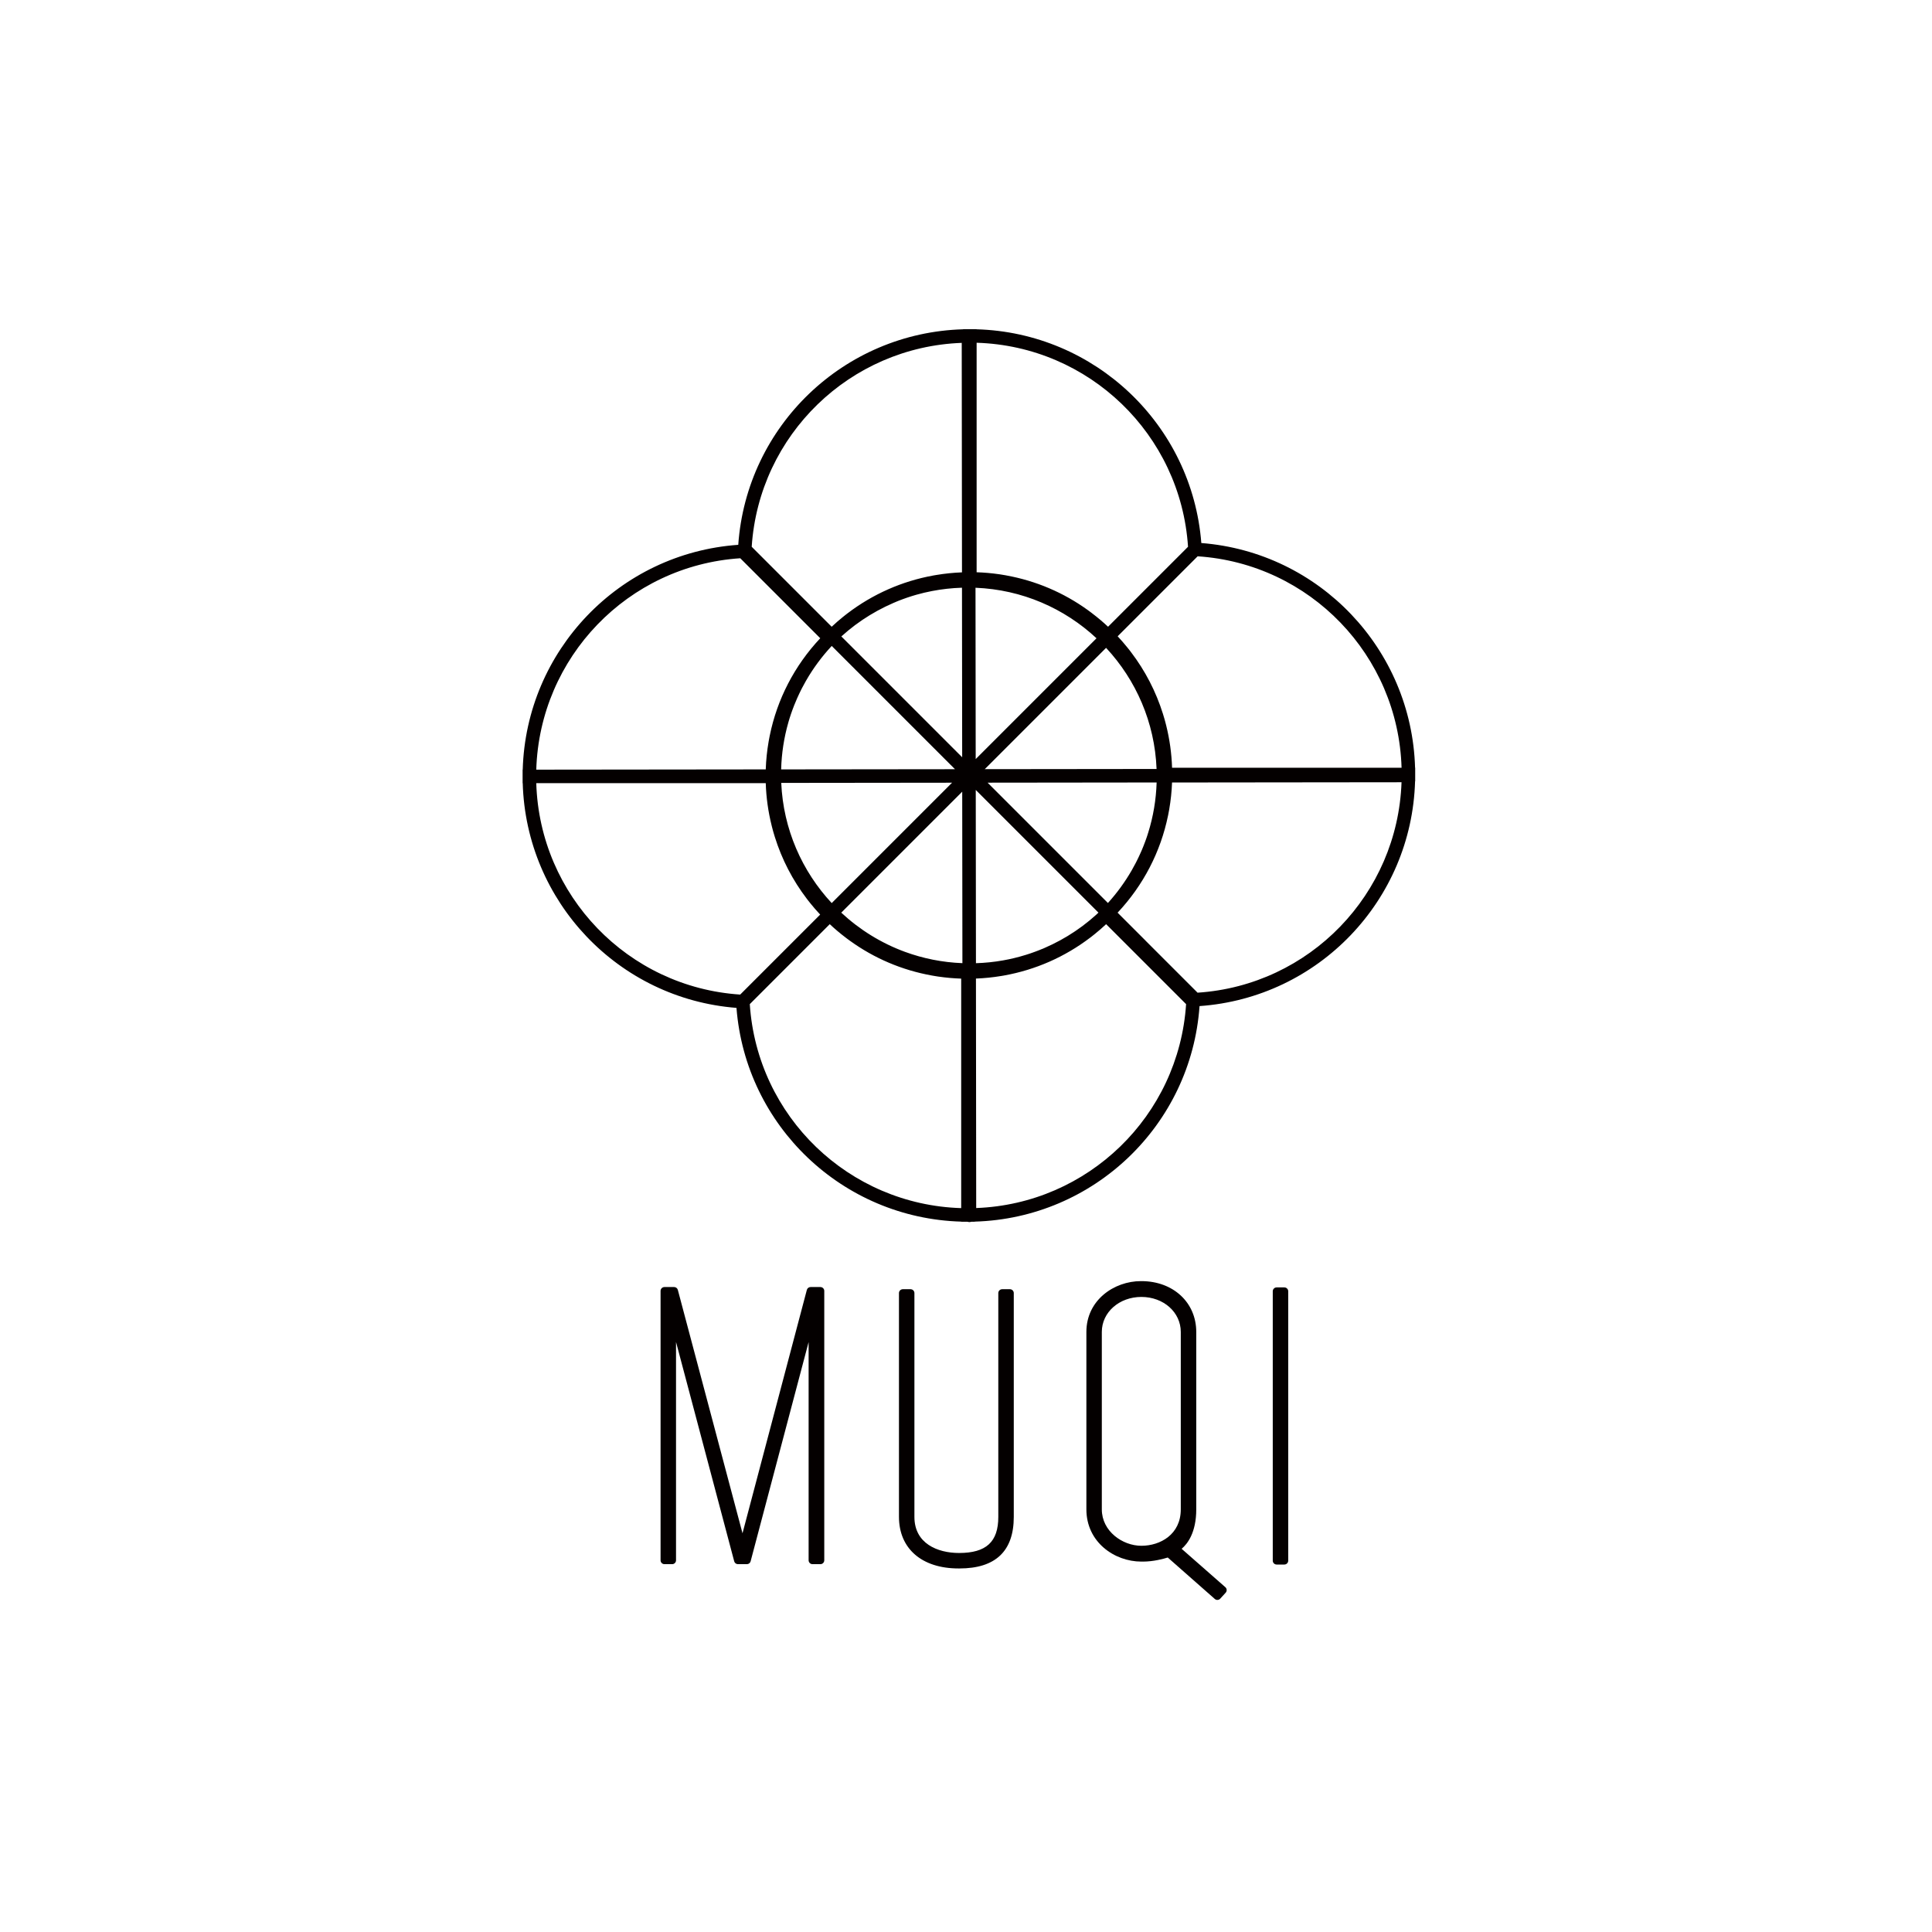
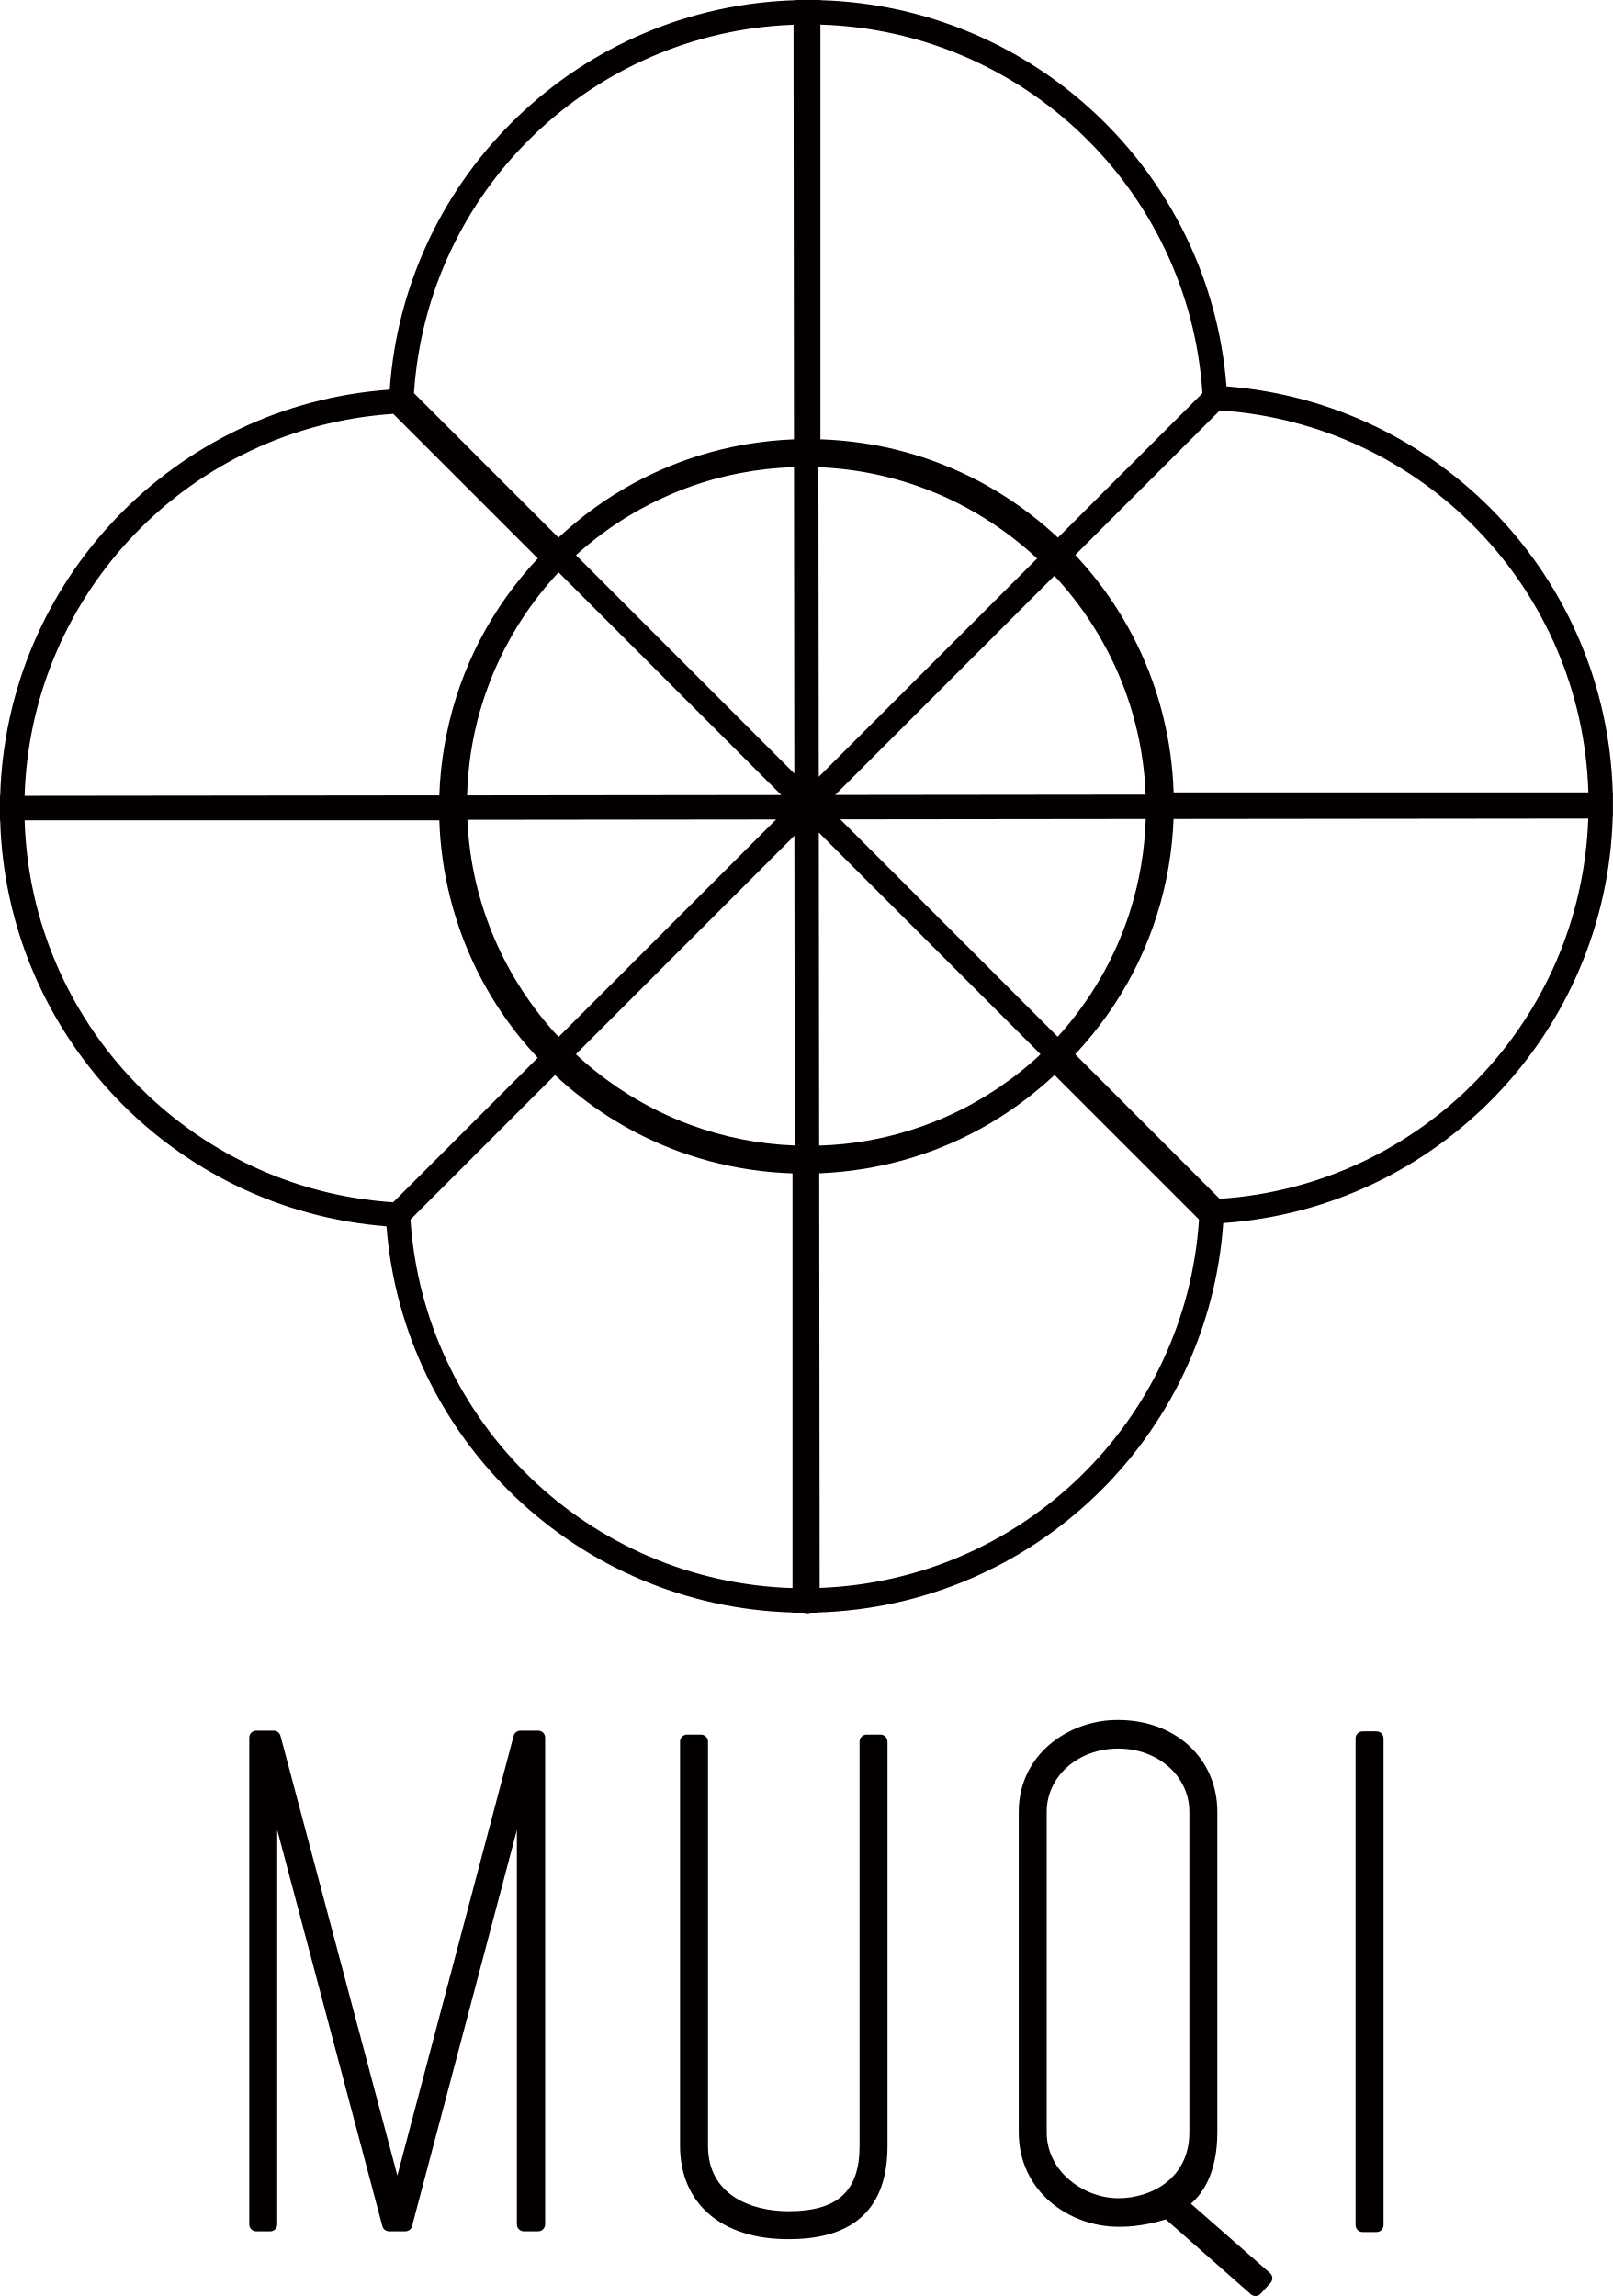
- <svg xmlns="http://www.w3.org/2000/svg" id="_圖層_1" data-name="圖層 1" viewBox="0 0 1000 1000">
+ <svg xmlns="http://www.w3.org/2000/svg" id="_圖層_1" data-name="圖層 1" viewBox="0 0 618.43 880.48">
  <defs>
    <style>
      .cls-1 {
        fill: #040000;
      }
    </style>
  </defs>
-   <path class="cls-1" d="M732.44,397.38c-1.76-61.34-49.48-111.54-110.64-116.31-4.77-61.16-54.98-108.88-116.31-110.63v-.06h-7v.06c-61.65,1.76-112.04,49.96-116.37,111.56-61.6,4.34-109.8,54.73-111.56,116.37h-.06v7h.06c1.76,61.34,49.48,111.55,110.64,116.31,4.77,61.16,54.98,108.88,116.31,110.63v.06h3.23c.33,.1,.67,.17,1.04,.17h0c.36,0,.71-.07,1.04-.17h1.69v-.06c61.65-1.76,112.04-49.96,116.37-111.56,61.6-4.34,109.8-54.73,111.56-116.37h.06v-7h-.06Zm-138.39,34.44c-.16,.5-.32,1-.49,1.49-.14,.42-.29,.83-.44,1.24-.12,.33-.23,.67-.36,1-.2,.53-.4,1.06-.61,1.59-.08,.2-.15,.4-.23,.61-.26,.66-.53,1.31-.8,1.96-.03,.06-.05,.12-.08,.19-.19,.46-.4,.91-.6,1.36-.34,.78-.7,1.55-1.06,2.32-.37,.77-.74,1.54-1.13,2.31-.19,.37-.38,.73-.57,1.1-.61,1.16-1.23,2.32-1.89,3.45-.01,.02-.02,.04-.03,.06-3.5,6.07-7.63,11.73-12.3,16.89l-62.28-62.28,87.49-.1c-.28,8.91-1.74,17.63-4.38,26.03-.08,.26-.17,.52-.25,.77Zm-54.71,59.38c-.46,.19-.91,.38-1.37,.56-.29,.12-.59,.23-.88,.34-.46,.18-.93,.36-1.4,.53-.26,.09-.52,.18-.77,.28-.51,.18-1.02,.37-1.53,.54-.19,.06-.38,.12-.57,.19-.58,.19-1.17,.39-1.76,.57-.08,.03-.16,.05-.24,.07-3.79,1.17-7.67,2.12-11.64,2.82-4.61,.82-9.29,1.3-14.03,1.45l-.1-89.68,63.5,63.5c-.38,.36-.75,.73-1.14,1.08-.04,.03-.07,.06-.11,.1-1.08,.97-2.18,1.92-3.3,2.84-.11,.09-.23,.19-.35,.28-1.06,.86-2.13,1.7-3.21,2.52-.17,.12-.34,.24-.5,.37-1.01,.74-2.02,1.47-3.06,2.17-.21,.14-.43,.29-.64,.43-1.05,.7-2.12,1.39-3.2,2.05-.14,.08-.27,.17-.41,.26-1.2,.73-2.42,1.43-3.66,2.11-.08,.05-.17,.09-.25,.14-1.3,.71-2.62,1.39-3.95,2.04-.02,0-.04,.02-.06,.03-1.37,.67-2.75,1.3-4.15,1.91h0c-.12,.05-.24,.11-.36,.16-.28,.12-.57,.24-.86,.36Zm-131.23-117.51c.19-.66,.38-1.31,.59-1.96,.11-.36,.23-.71,.35-1.07,.13-.4,.26-.8,.39-1.19,.17-.5,.35-.99,.53-1.49,.09-.25,.17-.5,.27-.75,.22-.61,.45-1.21,.69-1.81,.05-.13,.1-.26,.15-.39,.47-1.19,.97-2.36,1.48-3.52,.35-.8,.71-1.58,1.08-2.37,.36-.76,.73-1.52,1.11-2.27,.19-.38,.38-.75,.58-1.12,.61-1.16,1.23-2.3,1.88-3.43,.01-.02,.03-.05,.04-.07,3.73-6.47,8.19-12.48,13.25-17.91l63.8,63.8-89.98,.1c.22-8.27,1.46-16.37,3.7-24.22,.03-.11,.06-.21,.1-.32Zm55.65-62.18c.41-.17,.83-.34,1.25-.51,.34-.13,.67-.26,1.01-.39,.42-.16,.84-.33,1.27-.48,.31-.11,.61-.22,.92-.33,.46-.17,.92-.33,1.39-.49,.24-.08,.49-.16,.74-.24,.53-.18,1.06-.35,1.59-.52,.15-.05,.3-.09,.46-.14,.63-.19,1.25-.38,1.88-.56,.04-.01,.07-.02,.11-.03,2.63-.74,5.3-1.38,8.01-1.9,5.09-.98,10.28-1.56,15.53-1.72l.1,87.76-62.54-62.54s.1-.09,.15-.14c.01-.01,.03-.02,.04-.03,1.1-.99,2.22-1.96,3.37-2.9,.09-.07,.18-.15,.27-.22,1.08-.88,2.17-1.74,3.29-2.58,.14-.11,.28-.21,.43-.31,1.04-.77,2.1-1.52,3.17-2.25,.17-.12,.35-.24,.52-.35,1.09-.73,2.19-1.44,3.31-2.12,.11-.07,.22-.14,.33-.2,1.23-.75,2.48-1.47,3.74-2.16,.06-.03,.12-.07,.18-.1,2.66-1.45,5.39-2.78,8.18-3.99h0c.11-.05,.22-.1,.33-.14,.33-.14,.66-.27,.99-.41Zm-33.27,155.92c-15.34-16.47-25.07-38.23-26.12-62.2l88.42-.1-62.3,62.3Zm142.01-132.11c15.44,16.59,25.2,38.53,26.14,62.7l-88.93,.1,62.79-62.79Zm-4.95-4.95l-62.53,62.53-.1-88.68c12.04,.48,23.53,3.13,34.08,7.6,10.6,4.49,20.25,10.81,28.55,18.55Zm-132.11,142.01l62.6-62.6,.1,88.75c-10.4-.4-20.39-2.43-29.72-5.85-12.35-4.53-23.53-11.49-32.98-20.29Zm290-75h-118.78c-.24-7.43-1.26-14.73-3.03-21.85-.02-.08-.04-.15-.06-.23-.14-.56-.29-1.11-.43-1.66-.1-.38-.21-.76-.31-1.14-.08-.3-.17-.6-.26-.9-.2-.68-.4-1.36-.61-2.04,0-.03-.02-.06-.03-.09-3.6-11.5-9.17-22.3-16.56-31.98-.22-.28-.44-.57-.65-.85-.4-.51-.8-1.01-1.21-1.52-.72-.89-1.45-1.77-2.2-2.63-.06-.07-.13-.15-.19-.23-.86-.99-1.73-1.96-2.62-2.92l41.4-41.4c58.18,3.83,103.79,51.29,105.55,109.42Zm-110.52-114.37l-41.39,41.39c-2.62-2.46-5.38-4.78-8.27-6.97-.12-.09-.23-.18-.35-.27-.08-.06-.15-.12-.23-.18-.19-.14-.39-.28-.58-.43-.35-.26-.71-.52-1.06-.78-12.58-9.08-26.93-15.17-42.19-17.93-.14-.02-.27-.05-.41-.08-.5-.09-1-.17-1.5-.25-.41-.07-.82-.14-1.22-.2-.19-.03-.37-.05-.56-.08-3.85-.56-7.74-.9-11.66-1.03v-118.79c58.13,1.76,105.59,47.38,109.42,105.57Zm-117.13-105.54l.13,118.78c-4.48,.17-8.89,.63-13.21,1.35-.38,.06-.77,.12-1.15,.19-.15,.03-.3,.06-.45,.08-16.18,2.93-31.36,9.62-44.48,19.63-.3,.22-.59,.45-.88,.68-.49,.38-.98,.77-1.47,1.17-.92,.74-1.83,1.5-2.72,2.27-.05,.04-.1,.09-.15,.13-1,.86-1.98,1.74-2.94,2.65l-41.39-41.39c3.81-57.95,50.9-103.43,108.72-105.54Zm-114.63,111.48l41.4,41.4c-13.36,14.23-22.3,31.56-26.13,50.36,0,.03-.01,.06-.02,.09-.11,.52-.2,1.04-.3,1.56-.08,.41-.16,.83-.23,1.24-.02,.11-.04,.23-.06,.34-.81,4.67-1.3,9.44-1.47,14.3l-118.78,.13c1.77-58.14,47.39-105.59,105.59-109.42Zm-105.59,116.42h118.78c.24,7.44,1.26,14.75,3.04,21.88,.02,.06,.03,.12,.04,.18,.14,.57,.29,1.13,.44,1.7,.1,.37,.2,.74,.3,1.11,.09,.31,.18,.62,.27,.93,.19,.67,.39,1.34,.6,2,.01,.04,.03,.08,.04,.12,3.59,11.49,9.17,22.28,16.55,31.95,.22,.3,.45,.59,.68,.88,.38,.49,.77,.98,1.17,1.47,.74,.92,1.5,1.83,2.27,2.72,.04,.05,.09,.1,.13,.15,.86,.99,1.74,1.97,2.64,2.93l-41.4,41.4c-58.18-3.83-103.79-51.29-105.55-109.42Zm110.52,114.37l41.39-41.39c2.63,2.46,5.4,4.8,8.29,6.99,.11,.09,.22,.17,.34,.26,.07,.05,.14,.11,.21,.16,.19,.14,.38,.28,.56,.41,.36,.27,.73,.54,1.09,.8,12.56,9.06,26.88,15.15,42.11,17.91,.16,.03,.33,.06,.49,.09,.47,.08,.95,.16,1.42,.24,.43,.07,.86,.14,1.3,.21,.16,.02,.32,.04,.49,.07,3.87,.56,7.78,.91,11.73,1.04v118.79c-58.13-1.76-105.59-47.38-109.42-105.57Zm117.19,105.54l-.13-118.78c4.38-.17,8.7-.61,12.93-1.31,.47-.08,.94-.15,1.4-.23,.09-.02,.18-.03,.27-.05,16.24-2.92,31.46-9.62,44.62-19.66,.3-.22,.59-.45,.88-.68,.49-.38,.98-.77,1.46-1.16,.92-.74,1.83-1.5,2.73-2.28,.05-.04,.1-.08,.15-.13,1-.86,1.98-1.74,2.94-2.65l41.39,41.39c-3.81,57.93-50.87,103.4-108.65,105.54Zm114.57-111.48l-26.96-26.96s-.06-.08-.09-.11l-14.33-14.33c13.34-14.21,22.27-31.51,26.11-50.28,.01-.06,.03-.12,.04-.18,.1-.49,.19-.98,.28-1.47,.08-.44,.17-.89,.25-1.33,.01-.08,.03-.16,.04-.24,.79-4.54,1.28-9.17,1.46-13.88l118.78-.13c-2.01,57.91-47.54,105.11-105.57,108.92Z" />
-   <path class="cls-1" d="M424.65,666.17h-5.1c-.91,0-1.7,.61-1.93,1.49l-33.3,125.96-33.47-125.96c-.23-.88-1.03-1.49-1.93-1.49h-5.01c-1.1,0-2,.9-2,2v139.44c0,1.1,.9,2,2,2h4c1.1,0,2-.9,2-2v-113l30.11,113.51c.23,.88,1.03,1.49,1.93,1.49h4.64c.91,0,1.7-.61,1.93-1.49l30.02-113.47v112.96c0,1.1,.9,2,2,2h4.1c1.1,0,2-.9,2-2v-139.44c0-1.1-.9-2-2-2Z" />
-   <path class="cls-1" d="M522.72,667.29h-4c-1.1,0-2,.9-2,2v115.87c0,12.91-6.26,18.66-20.3,18.66-11.17,0-23.12-4.9-23.12-18.66v-115.87c0-1.1-.9-2-2-2h-4c-1.1,0-2,.9-2,2v115.78c0,16.5,11.82,26.76,30.85,26.76h.46c18.66,0,28.12-8.97,28.12-26.67v-115.87c0-1.1-.9-2-2-2Z" />
-   <path class="cls-1" d="M611.61,801.66c2.98-2.5,7.57-8.33,7.57-20.41v-91.84c0-15.24-11.94-26.3-28.39-26.3h-.27c-13.87,0-28.21,9.84-28.21,26.3v91.84c0,16.92,14.48,27.03,28.48,27.03h.82c5.39,0,10.58-1.41,12.82-2.11l24.35,21.45c.38,.33,.85,.5,1.32,.5,.54,0,1.08-.22,1.48-.65l2.82-3.09c.36-.4,.55-.92,.52-1.46-.03-.54-.27-1.04-.68-1.39l-22.63-19.87Zm-.44-112.25v91.84c0,12.95-10.57,18.84-20.39,18.84s-20.48-7.57-20.48-18.84v-91.84c0-10.16,9-18.12,20.48-18.12s20.39,7.96,20.39,18.12Z" />
-   <rect class="cls-1" x="658.78" y="666.36" width="8" height="143.44" rx="2" ry="2" />
+   <path class="cls-1" d="M618.36,303.87c-2.35-82.11-66.23-149.32-148.1-155.7C463.87,66.3,396.66,2.42,314.57,.07v-.07h-9.37V.07c-82.52,2.36-149.99,66.88-155.78,149.34C66.95,155.22,2.44,222.68,.07,305.2h-.07v9.37H.07c2.35,82.11,66.23,149.32,148.1,155.7,6.39,81.87,73.59,145.75,155.69,148.1v.07h4.33c.44,.14,.9,.23,1.39,.23h0c.49,0,.95-.1,1.39-.23h2.26v-.07c82.52-2.36,149.99-66.88,155.78-149.34,82.47-5.81,146.98-73.26,149.34-155.78h.07v-9.37h-.07Zm-185.26,46.11c-.22,.67-.43,1.34-.66,2-.19,.56-.39,1.11-.59,1.66-.16,.44-.31,.89-.48,1.33-.26,.72-.54,1.43-.81,2.13-.1,.27-.21,.54-.31,.81-.35,.88-.71,1.75-1.07,2.62-.03,.08-.07,.17-.1,.25-.26,.61-.53,1.22-.8,1.82-.46,1.04-.94,2.08-1.42,3.11-.49,1.04-1,2.07-1.51,3.09-.25,.49-.5,.98-.76,1.47-.81,1.56-1.65,3.1-2.53,4.62-.02,.03-.03,.05-.05,.08-4.68,8.12-10.21,15.7-16.47,22.61l-83.37-83.37,117.12-.13c-.38,11.93-2.33,23.59-5.86,34.85-.11,.35-.23,.69-.34,1.04Zm-73.23,79.49c-.61,.25-1.22,.51-1.84,.75-.39,.16-.79,.3-1.18,.46-.62,.24-1.24,.48-1.87,.71-.34,.13-.69,.25-1.04,.37-.68,.24-1.36,.49-2.05,.72-.25,.09-.51,.17-.76,.25-.78,.26-1.57,.52-2.35,.77-.11,.03-.22,.06-.33,.1-5.07,1.57-10.27,2.84-15.58,3.78-6.17,1.1-12.44,1.74-18.79,1.94l-.13-120.05,85,85c-.51,.48-1.01,.98-1.53,1.45-.05,.04-.1,.09-.14,.13-1.45,1.3-2.92,2.57-4.41,3.8-.15,.13-.31,.25-.47,.38-1.41,1.15-2.85,2.28-4.3,3.37-.22,.17-.45,.33-.67,.49-1.35,.99-2.71,1.96-4.09,2.91-.28,.19-.57,.39-.86,.58-1.41,.94-2.84,1.86-4.28,2.75-.18,.11-.37,.23-.55,.34-1.61,.98-3.24,1.92-4.9,2.83-.11,.06-.22,.13-.33,.19-1.74,.95-3.5,1.86-5.29,2.73-.03,.01-.05,.03-.08,.04-1.83,.89-3.68,1.74-5.56,2.55h0c-.16,.07-.32,.14-.48,.21-.38,.16-.76,.32-1.14,.48Zm-175.67-157.31c.25-.88,.51-1.75,.79-2.63,.15-.48,.31-.96,.47-1.43,.17-.53,.34-1.07,.52-1.6,.23-.67,.47-1.33,.7-1.99,.12-.33,.23-.67,.36-1,.3-.81,.61-1.62,.92-2.42,.07-.17,.13-.35,.2-.52,.63-1.59,1.29-3.16,1.98-4.71,.47-1.07,.95-2.12,1.45-3.17,.48-1.02,.98-2.04,1.49-3.04,.25-.5,.51-1,.77-1.5,.81-1.55,1.64-3.08,2.51-4.6,.02-.03,.04-.07,.06-.1,4.99-8.67,10.96-16.7,17.73-23.97l85.41,85.41-120.46,.13c.29-11.07,1.95-21.92,4.95-32.42,.04-.14,.09-.29,.13-.43Zm74.5-83.24c.56-.23,1.11-.46,1.67-.68,.45-.18,.9-.35,1.35-.52,.57-.22,1.13-.44,1.7-.65,.41-.15,.82-.29,1.23-.44,.62-.22,1.24-.44,1.86-.66,.33-.11,.66-.22,.99-.32,.71-.23,1.42-.47,2.13-.69,.2-.06,.41-.12,.61-.18,.84-.26,1.68-.51,2.52-.75,.05-.01,.1-.03,.15-.04,3.52-1,7.1-1.84,10.73-2.54,6.82-1.32,13.76-2.09,20.79-2.31l.13,117.49-83.72-83.72c.07-.06,.13-.13,.2-.19,.02-.02,.04-.03,.05-.05,1.48-1.33,2.98-2.62,4.51-3.88,.12-.1,.24-.19,.36-.29,1.45-1.18,2.91-2.33,4.4-3.45,.19-.14,.38-.28,.57-.42,1.4-1.03,2.81-2.04,4.25-3.02,.23-.16,.47-.31,.7-.47,1.46-.98,2.93-1.92,4.43-2.84,.15-.09,.29-.18,.44-.27,1.65-1,3.32-1.96,5.01-2.89,.08-.04,.16-.09,.24-.13,3.56-1.94,7.21-3.72,10.96-5.34h0c.15-.06,.29-.13,.44-.19,.44-.19,.88-.37,1.32-.55Zm-44.53,208.73c-20.53-22.05-33.56-51.17-34.96-83.27l118.36-.13-83.4,83.4Zm190.1-176.85c20.67,22.2,33.73,51.57,34.99,83.93l-119.05,.13,84.06-84.06Zm-6.63-6.63l-83.71,83.71-.13-118.71c16.12,.64,31.5,4.19,45.62,10.17,14.19,6.01,27.1,14.47,38.22,24.83Zm-176.85,190.1l83.79-83.79,.13,118.8c-13.92-.54-27.29-3.26-39.78-7.84-16.53-6.07-31.5-15.39-44.14-27.17Zm388.2-100.4h-159c-.33-9.95-1.68-19.72-4.06-29.25-.03-.1-.05-.2-.07-.3-.19-.74-.38-1.49-.58-2.23-.14-.51-.28-1.02-.42-1.53-.11-.4-.23-.8-.34-1.2-.26-.91-.54-1.82-.82-2.73-.01-.04-.03-.08-.04-.12-4.81-15.39-12.28-29.85-22.17-42.81-.29-.38-.58-.76-.88-1.14-.53-.68-1.07-1.36-1.62-2.03-.96-1.19-1.94-2.36-2.94-3.52-.09-.1-.17-.2-.26-.3-1.15-1.32-2.32-2.62-3.51-3.9l55.42-55.42c77.88,5.13,138.94,68.66,141.3,146.48Zm-147.95-153.1l-55.4,55.4c-3.51-3.29-7.2-6.4-11.07-9.33-.16-.12-.31-.24-.47-.36-.1-.08-.2-.16-.31-.23-.26-.19-.52-.38-.77-.57-.47-.35-.94-.7-1.42-1.04-16.84-12.15-36.05-20.31-56.48-24-.18-.03-.37-.07-.55-.1-.67-.12-1.34-.22-2.01-.33-.55-.09-1.09-.18-1.64-.26-.25-.04-.5-.07-.75-.1-5.15-.75-10.36-1.2-15.61-1.38V9.44c77.82,2.36,141.34,63.42,146.48,141.32ZM304.25,9.48l.17,159c-6,.23-11.9,.84-17.69,1.8-.52,.09-1.03,.17-1.54,.26-.2,.04-.4,.08-.6,.11-21.66,3.92-41.98,12.88-59.54,26.28-.4,.3-.79,.6-1.18,.91-.66,.51-1.31,1.04-1.96,1.56-1.23,.99-2.45,2.01-3.64,3.04-.07,.06-.14,.12-.21,.18-1.33,1.16-2.65,2.33-3.94,3.54l-55.4-55.4C163.82,73.18,226.85,12.31,304.25,9.48ZM150.79,158.72l55.42,55.42c-17.88,19.04-29.85,42.25-34.98,67.41,0,.04-.02,.08-.03,.12-.14,.69-.27,1.39-.4,2.09-.1,.55-.21,1.11-.31,1.66-.03,.15-.05,.3-.08,.45-1.08,6.25-1.75,12.64-1.97,19.14l-159,.17c2.36-77.82,63.44-141.35,141.35-146.47ZM9.44,314.57H168.44c.33,9.96,1.69,19.75,4.07,29.29,.02,.08,.04,.16,.06,.25,.19,.76,.39,1.52,.6,2.28,.13,.49,.27,.99,.4,1.48,.12,.41,.24,.83,.36,1.24,.26,.9,.53,1.79,.81,2.68,.02,.06,.03,.11,.05,.17,4.81,15.38,12.27,29.82,22.15,42.77,.3,.4,.6,.79,.91,1.18,.51,.66,1.04,1.31,1.56,1.96,.99,1.23,2.01,2.45,3.04,3.64,.06,.07,.12,.14,.18,.21,1.15,1.33,2.33,2.64,3.53,3.92l-55.42,55.42c-77.89-5.13-138.94-68.66-141.3-146.48Zm147.95,153.1l55.4-55.4c3.52,3.3,7.23,6.42,11.1,9.35,.15,.12,.3,.23,.45,.35,.09,.07,.19,.14,.28,.22,.25,.19,.5,.37,.75,.55,.49,.36,.97,.72,1.46,1.07,16.81,12.13,35.99,20.28,56.38,23.97,.22,.04,.44,.08,.66,.12,.63,.11,1.27,.21,1.91,.31,.58,.09,1.16,.19,1.73,.28,.22,.03,.43,.06,.65,.09,5.18,.75,10.41,1.22,15.7,1.39v159.02c-77.82-2.36-141.34-63.43-146.48-141.33Zm156.88,141.28l-.17-159.01c5.87-.23,11.65-.82,17.31-1.75,.63-.1,1.25-.2,1.88-.31,.12-.02,.24-.05,.37-.07,21.73-3.9,42.11-12.87,59.73-26.32,.4-.3,.79-.6,1.18-.91,.66-.51,1.31-1.03,1.96-1.56,1.24-1,2.45-2.01,3.66-3.05,.07-.06,.13-.11,.2-.17,1.33-1.16,2.65-2.34,3.94-3.54l55.4,55.4c-5.1,77.55-68.09,138.41-145.45,141.28Zm153.37-149.23l-36.09-36.09s-.08-.1-.12-.15l-19.19-19.19c17.85-19.02,29.81-42.19,34.95-67.31,.02-.08,.03-.16,.05-.24,.13-.65,.25-1.31,.38-1.97,.11-.59,.23-1.19,.33-1.78,.02-.11,.04-.22,.05-.32,1.06-6.07,1.72-12.28,1.96-18.59l159-.17c-2.69,77.52-63.63,140.7-141.32,145.81Z" />
+   <path class="cls-1" d="M206.34,663.68h-6.82c-1.22,0-2.28,.82-2.59,1.99l-44.58,168.61-44.81-168.62c-.31-1.17-1.37-1.99-2.59-1.99h-6.7c-1.48,0-2.68,1.2-2.68,2.68v186.66c0,1.48,1.2,2.68,2.68,2.68h5.36c1.48,0,2.68-1.2,2.68-2.68v-151.27l40.31,151.95c.31,1.17,1.37,1.99,2.59,1.99h6.21c1.22,0,2.28-.82,2.59-1.99l40.19-151.9v151.21c0,1.48,1.2,2.68,2.68,2.68h5.48c1.48,0,2.68-1.2,2.68-2.68v-186.66c0-1.48-1.2-2.68-2.68-2.68Z" />
+   <path class="cls-1" d="M337.61,665.19h-5.36c-1.48,0-2.68,1.2-2.68,2.68v155.11c0,17.28-8.38,24.98-27.17,24.98-14.96,0-30.94-6.56-30.94-24.98v-155.11c0-1.48-1.2-2.68-2.68-2.68h-5.36c-1.48,0-2.68,1.2-2.68,2.68v154.98c0,22.09,15.82,35.82,41.29,35.82h.61c24.98,0,37.64-12.01,37.64-35.7v-155.11c0-1.48-1.2-2.68-2.68-2.68Z" />
+   <path class="cls-1" d="M456.61,845.06c3.98-3.35,10.13-11.15,10.13-27.32v-122.94c0-20.4-15.99-35.21-38.01-35.21h-.37c-18.56,0-37.76,13.17-37.76,35.21v122.94c0,22.65,19.39,36.18,38.13,36.18h1.1c7.21,0,14.17-1.89,17.17-2.82l32.6,28.72c.51,.45,1.14,.67,1.77,.67,.73,0,1.45-.29,1.98-.87l3.78-4.14c.48-.53,.73-1.24,.7-1.95-.04-.72-.37-1.39-.91-1.86l-30.3-26.59Zm-.59-150.26v122.94c0,17.33-14.15,25.23-27.29,25.23s-27.41-10.14-27.41-25.23v-122.94c0-13.6,12.04-24.25,27.41-24.25s27.29,10.65,27.29,24.25Z" />
+   <rect class="cls-1" x="519.75" y="663.94" width="10.72" height="192.02" rx="2.68" ry="2.68" />
</svg>
